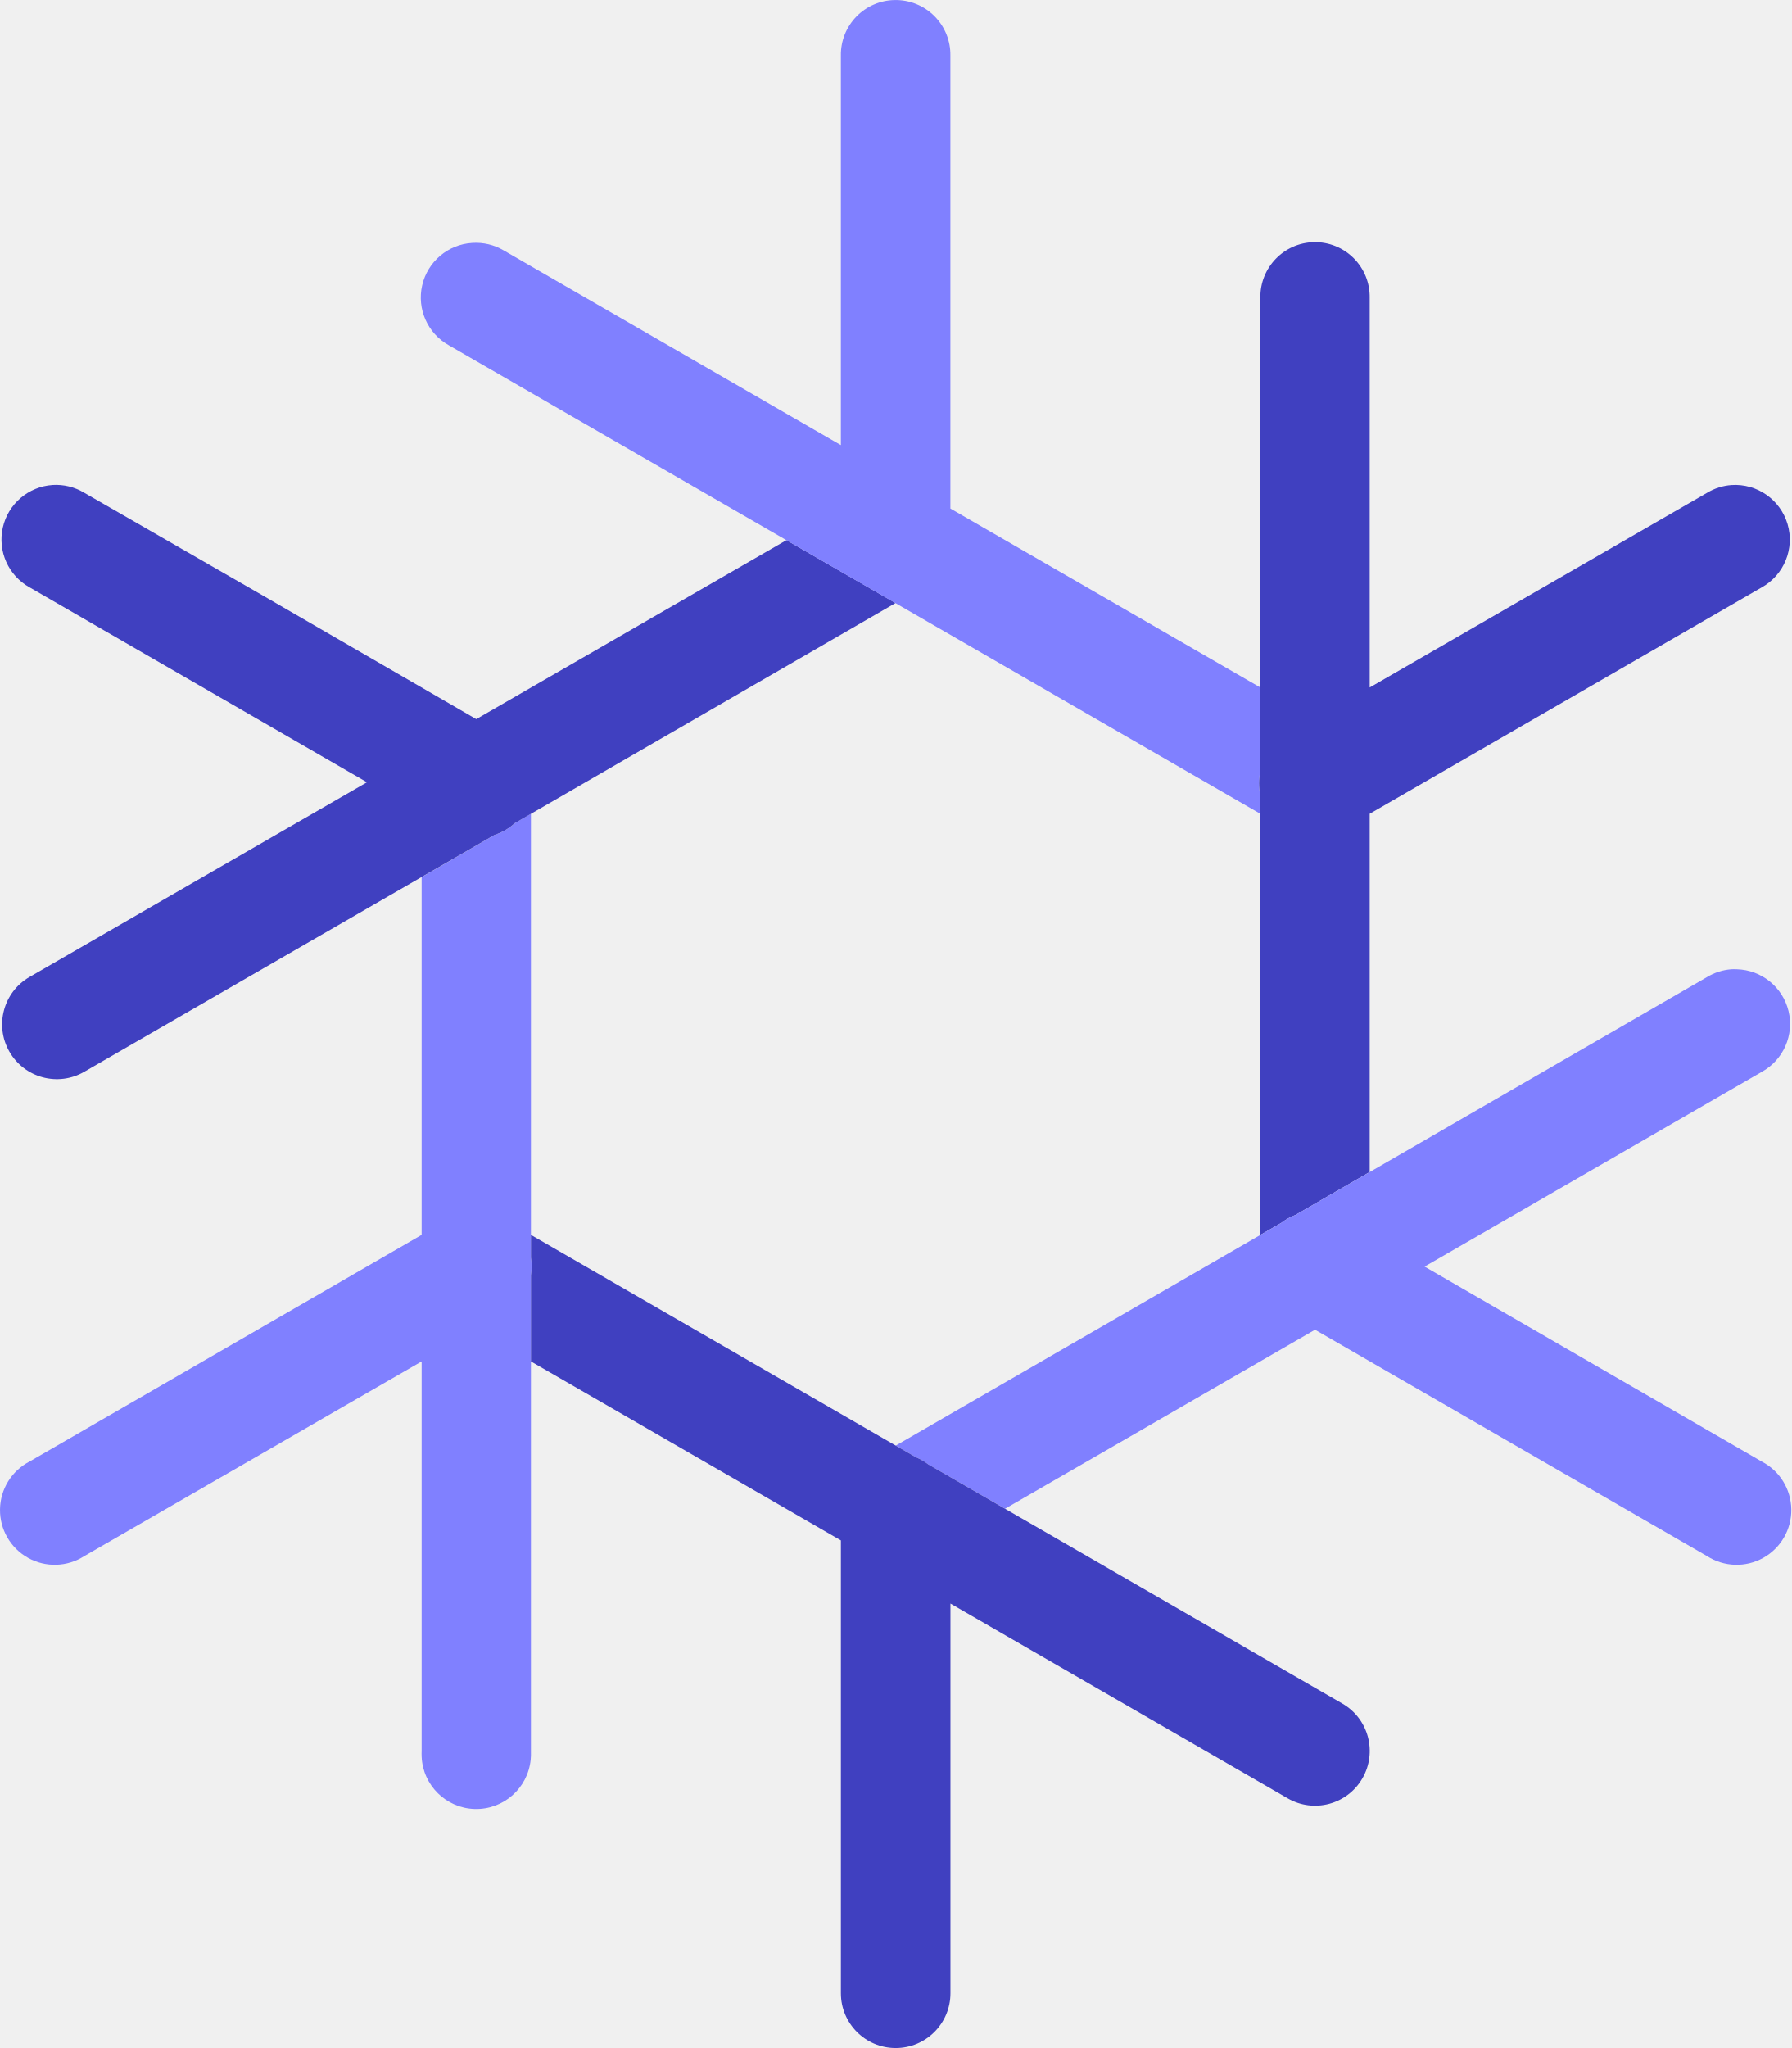
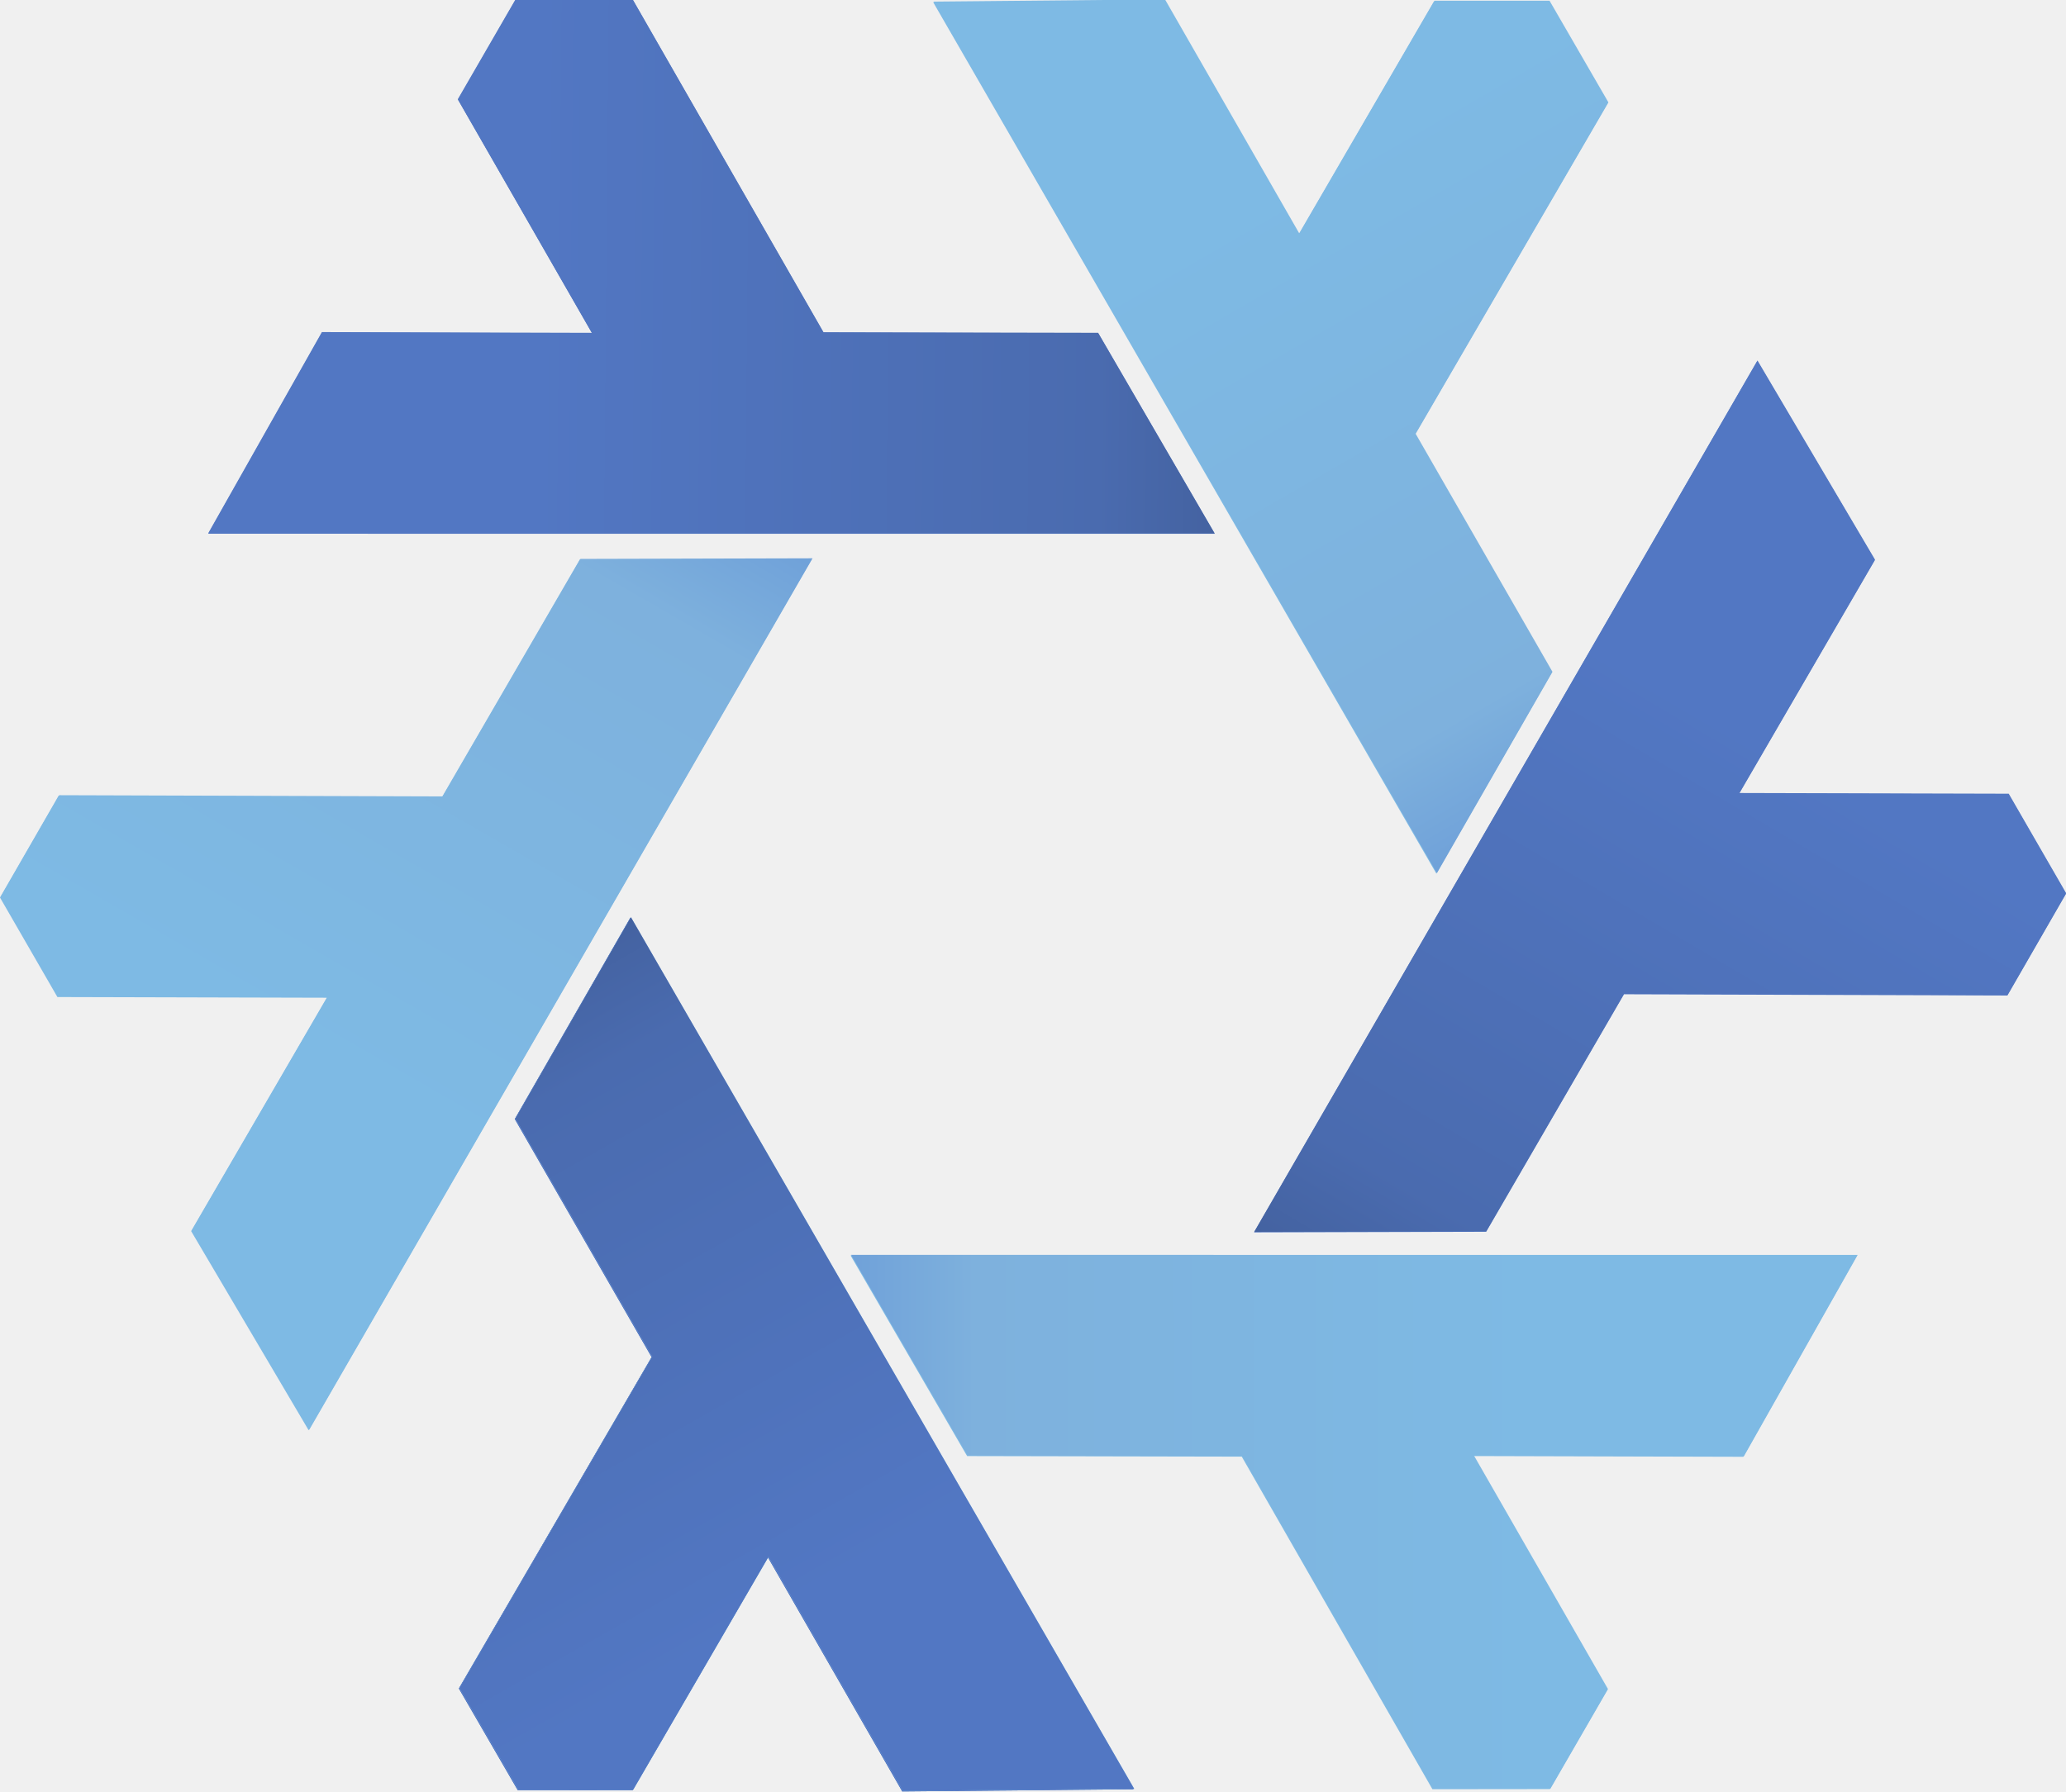
- <svg xmlns="http://www.w3.org/2000/svg" height="256.39" width="224.31" version="1.1">
-   <g transform="translate(-177.1327,-249.8806)">
-     <g transform="translate(-70.71431,-125.7143)">
-       <path style="baseline-shift:baseline;block-progression:tb;fill:#8080ff;color:#000000;direction:ltr;text-indent:0;text-align:start;enable-background:accumulate;text-transform:none;" d="m314.33,477.47-2.031,1.188a6.847,6.847,0,0,1,-2.531,1.469l-9.125,5.281v44.781l-49.094,28.375a6.847,6.847,0,1,0,6.844,11.844l42.25-24.375v48.781a6.847,6.847,0,0,0,0,0.656,6.847,6.847,0,0,0,0,0.031,6.847,6.847,0,0,0,13.656,0.375,6.847,6.847,0,0,0,0.031,-0.469,6.847,6.847,0,0,0,0,-0.062,6.847,6.847,0,0,0,0,-0.531v-59.594a6.847,6.847,0,0,0,0,-2.188v-55.562z" />
-       <path style="baseline-shift:baseline;block-progression:tb;fill:#4040c0;color:#000000;direction:ltr;text-indent:0;text-align:start;enable-background:accumulate;text-transform:none;" d="m254.42,436.31a6.847,6.847,0,0,0,-2.875,12.812l22.562,13.031,19.688,11.375-42.25,24.375a6.853,6.853,0,1,0,6.844,11.875l51.375-29.656a6.847,6.847,0,0,0,2.531,-1.469l47.688-27.562-13.656-7.875-38.844,22.406-26.5-15.344-22.594-13a6.847,6.847,0,0,0,-3.969,-0.969z" />
-       <path style="baseline-shift:baseline;block-progression:tb;fill:#8080ff;color:#000000;direction:ltr;text-indent:0;text-align:start;enable-background:accumulate;text-transform:none;" d="m359.89,375.6a6.847,6.847,0,0,0,-6.75,6.969v32.375,16.375l-42.219-24.375a6.847,6.847,0,0,0,-3.938,-0.938,6.847,6.847,0,0,0,-2.938,12.812l101.62,58.656v-2.312a6.847,6.847,0,0,1,0,-3v-10.5l-38.812-22.406v-24.312-32.375a6.847,6.847,0,0,0,-6.969,-6.969z" />
-       <path style="baseline-shift:baseline;block-progression:tb;fill:#4040c0;color:#000000;direction:ltr;text-indent:0;text-align:start;enable-background:accumulate;text-transform:none;" d="m412.39,405.91a6.847,6.847,0,0,0,-6.719,6.969v59.281a6.847,6.847,0,0,0,0,3v55.031l2.5-1.438a6.847,6.847,0,0,1,0.062,-0.031,6.847,6.847,0,0,1,1.688,-0.969l0.094-0.031,9.344-5.406v-44.844l49.094-28.344a6.847,6.847,0,0,0,-3.781,-12.812,6.847,6.847,0,0,0,-3.062,0.969l-42.25,24.375v-48.781a6.847,6.847,0,0,0,-6.969,-6.969z" />
-       <path style="baseline-shift:baseline;block-progression:tb;fill:#8080ff;color:#000000;direction:ltr;text-indent:0;text-align:start;enable-background:accumulate;text-transform:none;" d="m464.64,496.94a6.847,6.847,0,0,0,-3.031,0.969l-51.594,29.812-0.094,0.031a6.847,6.847,0,0,0,-1.688,0.969,6.847,6.847,0,0,0,-0.062,0.031l-48.156,27.813,2.531,1.469a6.847,6.847,0,0,1,1.562,0.906l9.594,5.531,38.812-22.406,49.094,28.344a6.847,6.847,0,1,0,6.844,-11.844l-42.219-24.406,42.219-24.375a6.847,6.847,0,0,0,-3.125,-12.844,6.847,6.847,0,0,0,-0.688,0z" />
-       <path style="baseline-shift:baseline;block-progression:tb;fill:#4040c0;color:#000000;direction:ltr;text-indent:0;text-align:start;enable-background:accumulate;text-transform:none;" d="m314.33,530.19,0,2.844a6.847,6.847,0,0,1,0,2.188v10.812l38.812,22.406v56.688a6.859,6.859,0,0,0,13.719,0v-48.781l42.219,24.375a6.847,6.847,0,1,0,6.875,-11.844l-51.844-29.938a6.847,6.847,0,0,0,-1.562,-0.906l-48.219-27.844z" />
+ <svg xmlns="http://www.w3.org/2000/svg" xmlns:xlink="http://www.w3.org/1999/xlink" width="141.592mm" height="122.806mm" viewBox="0 0 501.704 435.14" id="svg2" version="1.1">
+   <defs id="defs4">
+     <linearGradient id="linearGradient5562">
+       <stop style="stop-color:#699ad7;stop-opacity:1" offset="0" id="stop5564" />
+       <stop id="stop5566" offset="0.243" style="stop-color:#7eb1dd;stop-opacity:1" />
+       <stop style="stop-color:#7ebae4;stop-opacity:1" offset="1" id="stop5568" />
+     </linearGradient>
+     <linearGradient id="linearGradient5053">
+       <stop style="stop-color:#415e9a;stop-opacity:1" offset="0" id="stop5055" />
+       <stop id="stop5057" offset="0.232" style="stop-color:#4a6baf;stop-opacity:1" />
+       <stop style="stop-color:#5277c3;stop-opacity:1" offset="1" id="stop5059" />
+     </linearGradient>
+     <linearGradient id="linearGradient5960">
+       <stop id="stop5962" offset="0" style="stop-color:#637ddf;stop-opacity:1" />
+       <stop style="stop-color:#649afa;stop-opacity:1" offset="0.232" id="stop5964" />
+       <stop id="stop5966" offset="1" style="stop-color:#719efa;stop-opacity:1" />
+     </linearGradient>
+     <linearGradient id="linearGradient5867">
+       <stop style="stop-color:#7363df;stop-opacity:1" offset="0" id="stop5869" />
+       <stop id="stop5871" offset="0.232" style="stop-color:#6478fa;stop-opacity:1" />
+       <stop style="stop-color:#719efa;stop-opacity:1" offset="1" id="stop5873" />
+     </linearGradient>
+     <linearGradient y2="515.971" x2="282.261" y1="338.624" x1="213.956" gradientTransform="translate(983.3608,601.3889)" gradientUnits="userSpaceOnUse" id="linearGradient5855" xlink:href="#linearGradient5960" />
+     <linearGradient y2="515.971" x2="282.261" y1="338.624" x1="213.956" gradientTransform="translate(-197.7517,-337.1451)" gradientUnits="userSpaceOnUse" id="linearGradient5855-8" xlink:href="#linearGradient5867" />
+     <linearGradient y2="247.582" x2="-702.753" y1="102.747" x1="-775.208" gradientTransform="translate(983.3608,601.3889)" gradientUnits="userSpaceOnUse" id="linearGradient4544" xlink:href="#linearGradient5960" />
+     <clipPath id="clipPath4501" clipPathUnits="userSpaceOnUse">
+       <circle r="241.066" cy="686.095" cx="335.14" id="circle4503" style="color:#000000;clip-rule:nonzero;display:inline;overflow:visible;visibility:visible;opacity:1;isolation:auto;mix-blend-mode:normal;color-interpolation:sRGB;color-interpolation-filters:linearRGB;solid-color:#000000;solid-opacity:1;fill:#adadad;fill-opacity:1;fill-rule:evenodd;stroke:none;stroke-width:3;stroke-linecap:butt;stroke-linejoin:round;stroke-miterlimit:4;stroke-dasharray:none;stroke-dashoffset:0;stroke-opacity:1;marker:none;color-rendering:auto;image-rendering:auto;shape-rendering:auto;text-rendering:auto;enable-background:accumulate" />
+     </clipPath>
+     <clipPath id="clipPath5410" clipPathUnits="userSpaceOnUse">
+       <circle r="241.137" cy="340.99" cx="335.981" id="circle5412" style="color:#000000;clip-rule:nonzero;display:inline;overflow:visible;visibility:visible;opacity:1;isolation:auto;mix-blend-mode:normal;color-interpolation:sRGB;color-interpolation-filters:linearRGB;solid-color:#000000;solid-opacity:1;fill:#ffffff;fill-opacity:1;fill-rule:evenodd;stroke:none;stroke-width:3;stroke-linecap:butt;stroke-linejoin:round;stroke-miterlimit:4;stroke-dasharray:none;stroke-dashoffset:0;stroke-opacity:1;marker:none;color-rendering:auto;image-rendering:auto;shape-rendering:auto;text-rendering:auto;enable-background:accumulate" />
+     </clipPath>
+     <linearGradient xlink:href="#linearGradient5053" id="linearGradient5137" gradientUnits="userSpaceOnUse" gradientTransform="translate(864.5506,-2197.497)" x1="-584.199" y1="782.336" x2="-496.297" y2="937.714" />
+     <linearGradient xlink:href="#linearGradient5053" id="linearGradient5147" gradientUnits="userSpaceOnUse" gradientTransform="translate(864.5506,-2197.497)" x1="-584.199" y1="782.336" x2="-496.297" y2="937.714" />
+     <linearGradient xlink:href="#linearGradient5562" id="linearGradient5162" gradientUnits="userSpaceOnUse" gradientTransform="translate(70.50506,-1761.308)" x1="200.597" y1="351.411" x2="290.087" y2="506.188" />
+     <linearGradient xlink:href="#linearGradient5562" id="linearGradient5172" gradientUnits="userSpaceOnUse" gradientTransform="translate(70.50506,-1761.308)" x1="200.597" y1="351.411" x2="290.087" y2="506.188" />
+     <linearGradient xlink:href="#linearGradient5562" id="linearGradient5182" gradientUnits="userSpaceOnUse" gradientTransform="translate(70.50506,-1761.308)" x1="200.597" y1="351.411" x2="290.087" y2="506.188" />
+     <linearGradient y2="506.188" x2="290.087" y1="351.411" x1="200.597" gradientTransform="translate(70.50506,-1761.308)" gradientUnits="userSpaceOnUse" id="linearGradient5201" xlink:href="#linearGradient5562" />
+     <linearGradient y2="937.714" x2="-496.297" y1="782.336" x1="-584.199" gradientTransform="translate(864.5506,-2197.497)" gradientUnits="userSpaceOnUse" id="linearGradient5205" xlink:href="#linearGradient5053" />
+     <linearGradient xlink:href="#linearGradient5562" id="linearGradient4328" gradientUnits="userSpaceOnUse" gradientTransform="translate(70.65034,-1055.151)" x1="200.597" y1="351.411" x2="290.087" y2="506.188" />
+     <linearGradient xlink:href="#linearGradient5053" id="linearGradient4330" gradientUnits="userSpaceOnUse" gradientTransform="translate(864.6959,-1491.341)" x1="-584.199" y1="782.336" x2="-496.297" y2="937.714" />
+   </defs>
+   <g id="layer7" style="display:none" transform="translate(-23.75651,-24.84972)">
+     <rect transform="translate(-132.5822,958.0402)" style="color:#000000;clip-rule:nonzero;display:inline;overflow:visible;visibility:visible;opacity:1;isolation:auto;mix-blend-mode:normal;color-interpolation:sRGB;color-interpolation-filters:linearRGB;solid-color:#000000;solid-opacity:1;fill:#ffffff;fill-opacity:1;fill-rule:evenodd;stroke:none;stroke-width:3;stroke-linecap:butt;stroke-linejoin:round;stroke-miterlimit:4;stroke-dasharray:none;stroke-dashoffset:0;stroke-opacity:1;marker:none;color-rendering:auto;image-rendering:auto;shape-rendering:auto;text-rendering:auto;enable-background:accumulate" id="rect5389" width="1543.428" height="483.744" x="132.582" y="-957.778" />
+   </g>
+   <g id="layer6" style="display:none" transform="translate(-156.3387,933.1905)">
+     <rect y="-958.028" x="132.651" height="484.304" width="550.416" id="rect5379" style="color:#000000;clip-rule:nonzero;display:inline;overflow:visible;visibility:visible;opacity:1;isolation:auto;mix-blend-mode:normal;color-interpolation:sRGB;color-interpolation-filters:linearRGB;solid-color:#000000;solid-opacity:1;fill:#5c201e;fill-opacity:1;fill-rule:evenodd;stroke:none;stroke-width:3;stroke-linecap:butt;stroke-linejoin:round;stroke-miterlimit:4;stroke-dasharray:none;stroke-dashoffset:0;stroke-opacity:1;marker:none;color-rendering:auto;image-rendering:auto;shape-rendering:auto;text-rendering:auto;enable-background:accumulate" />
+     <rect style="color:#000000;clip-rule:nonzero;display:inline;overflow:visible;visibility:visible;opacity:1;isolation:auto;mix-blend-mode:normal;color-interpolation:sRGB;color-interpolation-filters:linearRGB;solid-color:#000000;solid-opacity:1;fill:#c24a46;fill-opacity:1;fill-rule:evenodd;stroke:none;stroke-width:3;stroke-linecap:butt;stroke-linejoin:round;stroke-miterlimit:4;stroke-dasharray:none;stroke-dashoffset:0;stroke-opacity:1;marker:none;color-rendering:auto;image-rendering:auto;shape-rendering:auto;text-rendering:auto;enable-background:accumulate" id="rect5372" width="501.944" height="434.304" x="156.123" y="-933.028" />
+     <rect style="color:#000000;clip-rule:nonzero;display:inline;overflow:visible;visibility:visible;opacity:1;isolation:auto;mix-blend-mode:normal;color-interpolation:sRGB;color-interpolation-filters:linearRGB;solid-color:#000000;solid-opacity:1;fill:#d98d8a;fill-opacity:1;fill-rule:evenodd;stroke:none;stroke-width:3;stroke-linecap:butt;stroke-linejoin:round;stroke-miterlimit:4;stroke-dasharray:none;stroke-dashoffset:0;stroke-opacity:1;marker:none;color-rendering:auto;image-rendering:auto;shape-rendering:auto;text-rendering:auto;enable-background:accumulate" id="rect5381" width="24.94" height="24.94" x="658.028" y="-958.04" />
+   </g>
+   <g id="layer1" style="display:inline" transform="translate(-156.3387,933.1905)">
+     <path style="color:#000000;clip-rule:nonzero;display:inline;overflow:visible;visibility:visible;opacity:1;isolation:auto;mix-blend-mode:normal;color-interpolation:sRGB;color-interpolation-filters:linearRGB;solid-color:#000000;solid-opacity:1;fill:#5277c3;fill-opacity:1;fill-rule:evenodd;stroke:none;stroke-width:3;stroke-linecap:butt;stroke-linejoin:round;stroke-miterlimit:4;stroke-dasharray:none;stroke-dashoffset:0;stroke-opacity:1;color-rendering:auto;image-rendering:auto;shape-rendering:auto;text-rendering:auto;enable-background:accumulate" d="m 309.404,-710.252 122.197,211.675 -56.157,0.527 -32.624,-56.869 -32.856,56.565 -27.902,-0.011 -14.291,-24.69 46.81,-80.49 -33.229,-57.826 z" id="path4861" />
+     <path style="color:#000000;clip-rule:nonzero;display:inline;overflow:visible;visibility:visible;opacity:1;isolation:auto;mix-blend-mode:normal;color-interpolation:sRGB;color-interpolation-filters:linearRGB;solid-color:#000000;solid-opacity:1;fill:#7ebae4;fill-opacity:1;fill-rule:evenodd;stroke:none;stroke-width:3;stroke-linecap:butt;stroke-linejoin:round;stroke-miterlimit:4;stroke-dasharray:none;stroke-dashoffset:0;stroke-opacity:1;color-rendering:auto;image-rendering:auto;shape-rendering:auto;text-rendering:auto;enable-background:accumulate" d="m 353.509,-797.443 -122.218,211.663 -28.535,-48.37 32.938,-56.688 -65.415,-0.172 -13.941,-24.17 14.236,-24.721 93.112,0.294 33.464,-57.69 z" id="use4863" />
+     <path style="color:#000000;clip-rule:nonzero;display:inline;overflow:visible;visibility:visible;opacity:1;isolation:auto;mix-blend-mode:normal;color-interpolation:sRGB;color-interpolation-filters:linearRGB;solid-color:#000000;solid-opacity:1;fill:#7ebae4;fill-opacity:1;fill-rule:evenodd;stroke:none;stroke-width:3;stroke-linecap:butt;stroke-linejoin:round;stroke-miterlimit:4;stroke-dasharray:none;stroke-dashoffset:0;stroke-opacity:1;color-rendering:auto;image-rendering:auto;shape-rendering:auto;text-rendering:auto;enable-background:accumulate" d="m 362.885,-628.243 244.414,0.012 -27.622,48.897 -65.562,-0.182 32.559,56.737 -13.961,24.159 -28.527,0.032 -46.301,-80.784 -66.693,-0.135 z" id="use4865" />
+     <path style="color:#000000;clip-rule:nonzero;display:inline;overflow:visible;visibility:visible;opacity:1;isolation:auto;mix-blend-mode:normal;color-interpolation:sRGB;color-interpolation-filters:linearRGB;solid-color:#000000;solid-opacity:1;fill:#7ebae4;fill-opacity:1;fill-rule:evenodd;stroke:none;stroke-width:3;stroke-linecap:butt;stroke-linejoin:round;stroke-miterlimit:4;stroke-dasharray:none;stroke-dashoffset:0;stroke-opacity:1;color-rendering:auto;image-rendering:auto;shape-rendering:auto;text-rendering:auto;enable-background:accumulate" d="m 505.143,-720.989 -122.197,-211.675 56.157,-0.527 32.624,56.869 32.856,-56.565 27.902,0.011 14.291,24.69 -46.81,80.49 33.229,57.826 z" id="use4867" />
+     <path id="path4873" d="m 309.404,-710.252 122.197,211.675 -56.157,0.527 -32.624,-56.869 -32.856,56.565 -27.902,-0.011 -14.291,-24.69 46.81,-80.49 -33.229,-57.826 z" style="color:#000000;clip-rule:nonzero;display:inline;overflow:visible;visibility:visible;opacity:1;isolation:auto;mix-blend-mode:normal;color-interpolation:sRGB;color-interpolation-filters:linearRGB;solid-color:#000000;solid-opacity:1;fill:#5277c3;fill-opacity:1;fill-rule:evenodd;stroke:none;stroke-width:3;stroke-linecap:butt;stroke-linejoin:round;stroke-miterlimit:4;stroke-dasharray:none;stroke-dashoffset:0;stroke-opacity:1;color-rendering:auto;image-rendering:auto;shape-rendering:auto;text-rendering:auto;enable-background:accumulate" />
+     <path id="use4875" d="m 451.336,-803.533 -244.414,-0.012 27.622,-48.897 65.562,0.182 -32.559,-56.737 13.961,-24.159 28.527,-0.032 46.301,80.784 66.693,0.135 z" style="color:#000000;clip-rule:nonzero;display:inline;overflow:visible;visibility:visible;opacity:1;isolation:auto;mix-blend-mode:normal;color-interpolation:sRGB;color-interpolation-filters:linearRGB;solid-color:#000000;solid-opacity:1;fill:#5277c3;fill-opacity:1;fill-rule:evenodd;stroke:none;stroke-width:3;stroke-linecap:butt;stroke-linejoin:round;stroke-miterlimit:4;stroke-dasharray:none;stroke-dashoffset:0;stroke-opacity:1;color-rendering:auto;image-rendering:auto;shape-rendering:auto;text-rendering:auto;enable-background:accumulate" />
+     <path id="use4877" d="m 460.872,-633.842 122.218,-211.663 28.535,48.37 -32.938,56.688 65.415,0.172 13.941,24.17 -14.236,24.721 -93.112,-0.294 -33.464,57.69 z" style="color:#000000;clip-rule:nonzero;display:inline;overflow:visible;visibility:visible;opacity:1;isolation:auto;mix-blend-mode:normal;color-interpolation:sRGB;color-interpolation-filters:linearRGB;solid-color:#000000;solid-opacity:1;fill:#5277c3;fill-opacity:1;fill-rule:evenodd;stroke:none;stroke-width:3;stroke-linecap:butt;stroke-linejoin:round;stroke-miterlimit:4;stroke-dasharray:none;stroke-dashoffset:0;stroke-opacity:1;color-rendering:auto;image-rendering:auto;shape-rendering:auto;text-rendering:auto;enable-background:accumulate" />
+     <g id="layer2" style="display:none" transform="translate(72.03904,-1799.448)">
+       <path d="M 460.606,594.729 209.742,594.729 84.31,377.474 209.742,160.219 l 250.864,1e-5 125.432,217.255 z" id="path6032" style="color:#000000;display:inline;overflow:visible;visibility:visible;opacity:0.236;fill:#4e4d52;fill-opacity:1;fill-rule:nonzero;stroke:none;stroke-width:3;stroke-linecap:butt;stroke-linejoin:round;stroke-miterlimit:4;stroke-dasharray:none;stroke-dashoffset:0;stroke-opacity:1;marker:none;enable-background:accumulate" />
+       <path transform="translate(0,-308.2677)" style="color:#000000;display:inline;overflow:visible;visibility:visible;opacity:1;fill:#4e4d52;fill-opacity:1;fill-rule:nonzero;stroke:none;stroke-width:3;stroke-linecap:butt;stroke-linejoin:round;stroke-miterlimit:4;stroke-dasharray:none;stroke-dashoffset:0;stroke-opacity:1;marker:none;enable-background:accumulate" id="path5875" d="m 385.592,773.067 -100.835,0 -50.417,-87.326 50.417,-87.326 100.835,10e-6 50.417,87.326 z" />
+       <path transform="translate(0,-308.2677)" id="path5851" d="m 1216.559,938.534 123.055,228.14 -42.681,-1.262 -43.482,-79.772 -39.651,80.327 -32.688,-19.798 53.474,-100.285 -37.116,-73.89 z" style="fill:url(#linearGradient5855);fill-opacity:1;fill-rule:evenodd;stroke:none;stroke-width:3;stroke-linecap:butt;stroke-linejoin:round;stroke-miterlimit:4;stroke-dasharray:none;stroke-opacity:1" />
+       <rect style="color:#000000;clip-rule:nonzero;display:inline;overflow:visible;visibility:visible;opacity:0.415;isolation:auto;mix-blend-mode:normal;color-interpolation:sRGB;color-interpolation-filters:linearRGB;solid-color:#000000;solid-opacity:1;fill:#c53a3a;fill-opacity:1;fill-rule:nonzero;stroke:none;stroke-width:3;stroke-linecap:butt;stroke-linejoin:round;stroke-miterlimit:4;stroke-dasharray:none;stroke-dashoffset:0;stroke-opacity:1;marker:none;color-rendering:auto;image-rendering:auto;shape-rendering:auto;text-rendering:auto;enable-background:accumulate" id="rect5884" width="48.835" height="226.229" x="-34.742" y="446.171" transform="rotate(-30)" />
+       <path transform="translate(0,-308.2677)" style="color:#000000;clip-rule:nonzero;display:inline;overflow:visible;visibility:visible;opacity:0.509;isolation:auto;mix-blend-mode:normal;color-interpolation:sRGB;color-interpolation-filters:linearRGB;solid-color:#000000;solid-opacity:1;fill:#000000;fill-opacity:1;fill-rule:evenodd;stroke:none;stroke-width:3;stroke-linecap:butt;stroke-linejoin:round;stroke-miterlimit:4;stroke-dasharray:none;stroke-dashoffset:0;stroke-opacity:1;marker:none;color-rendering:auto;image-rendering:auto;shape-rendering:auto;text-rendering:auto;enable-background:accumulate" id="path3428" d="m 251.986,878.638 -14.024,24.291 h -28.049 l -14.024,-24.291 14.024,-24.291 h 28.049 z" />
+       <use x="0" y="0" xlink:href="#rect5884" id="use4252" transform="rotate(60,268.2979,489.4515)" width="100%" height="100%" />
+       <rect style="color:#000000;clip-rule:nonzero;display:inline;overflow:visible;visibility:visible;opacity:1;isolation:auto;mix-blend-mode:normal;color-interpolation:sRGB;color-interpolation-filters:linearRGB;solid-color:#000000;solid-opacity:1;fill:#000000;fill-opacity:0.651;fill-rule:evenodd;stroke:none;stroke-width:1px;stroke-linecap:butt;stroke-linejoin:miter;stroke-miterlimit:4;stroke-dasharray:none;stroke-dashoffset:0;stroke-opacity:1;marker:none;color-rendering:auto;image-rendering:auto;shape-rendering:auto;text-rendering:auto;enable-background:accumulate" id="rect4254" width="5.395" height="115.126" x="545.71" y="467.07" transform="rotate(30,575.2354,-154.1339)" />
    </g>
  </g>
+   <g id="layer3" style="display:inline;opacity:1" transform="translate(-156.3387,933.1905)">
+     <path id="path3336-6" d="m 309.549,-710.388 122.197,211.675 -56.157,0.527 -32.624,-56.869 -32.856,56.565 -27.902,-0.011 -14.291,-24.69 46.81,-80.49 -33.229,-57.826 z" style="opacity:1;fill:url(#linearGradient4328);fill-opacity:1;fill-rule:evenodd;stroke:none;stroke-width:3;stroke-linecap:butt;stroke-linejoin:round;stroke-miterlimit:4;stroke-dasharray:none;stroke-opacity:1" />
+     <use height="100%" width="100%" transform="rotate(60,407.1116,-715.7872)" id="use3439-6" xlink:href="#path3336-6" y="0" x="0" />
+     <use height="100%" width="100%" transform="rotate(-60,407.3118,-715.7002)" id="use3445-0" xlink:href="#path3336-6" y="0" x="0" />
+     <use height="100%" width="100%" transform="rotate(180,407.4187,-715.7565)" id="use3449-5" xlink:href="#path3336-6" y="0" x="0" />
+     <path style="color:#000000;clip-rule:nonzero;display:inline;overflow:visible;visibility:visible;opacity:1;isolation:auto;mix-blend-mode:normal;color-interpolation:sRGB;color-interpolation-filters:linearRGB;solid-color:#000000;solid-opacity:1;fill:url(#linearGradient4330);fill-opacity:1;fill-rule:evenodd;stroke:none;stroke-width:3;stroke-linecap:butt;stroke-linejoin:round;stroke-miterlimit:4;stroke-dasharray:none;stroke-dashoffset:0;stroke-opacity:1;color-rendering:auto;image-rendering:auto;shape-rendering:auto;text-rendering:auto;enable-background:accumulate" d="m 309.549,-710.388 122.197,211.675 -56.157,0.527 -32.624,-56.869 -32.856,56.565 -27.902,-0.011 -14.291,-24.69 46.81,-80.49 -33.229,-57.826 z" id="path4260-0" />
+     <use height="100%" width="100%" transform="rotate(120,407.3392,-716.0836)" id="use4354-5" xlink:href="#path4260-0" y="0" x="0" style="display:inline" />
+     <use height="100%" width="100%" transform="rotate(-120,407.2882,-715.87)" id="use4362-2" xlink:href="#path4260-0" y="0" x="0" style="display:inline" />
+   </g>
</svg>
